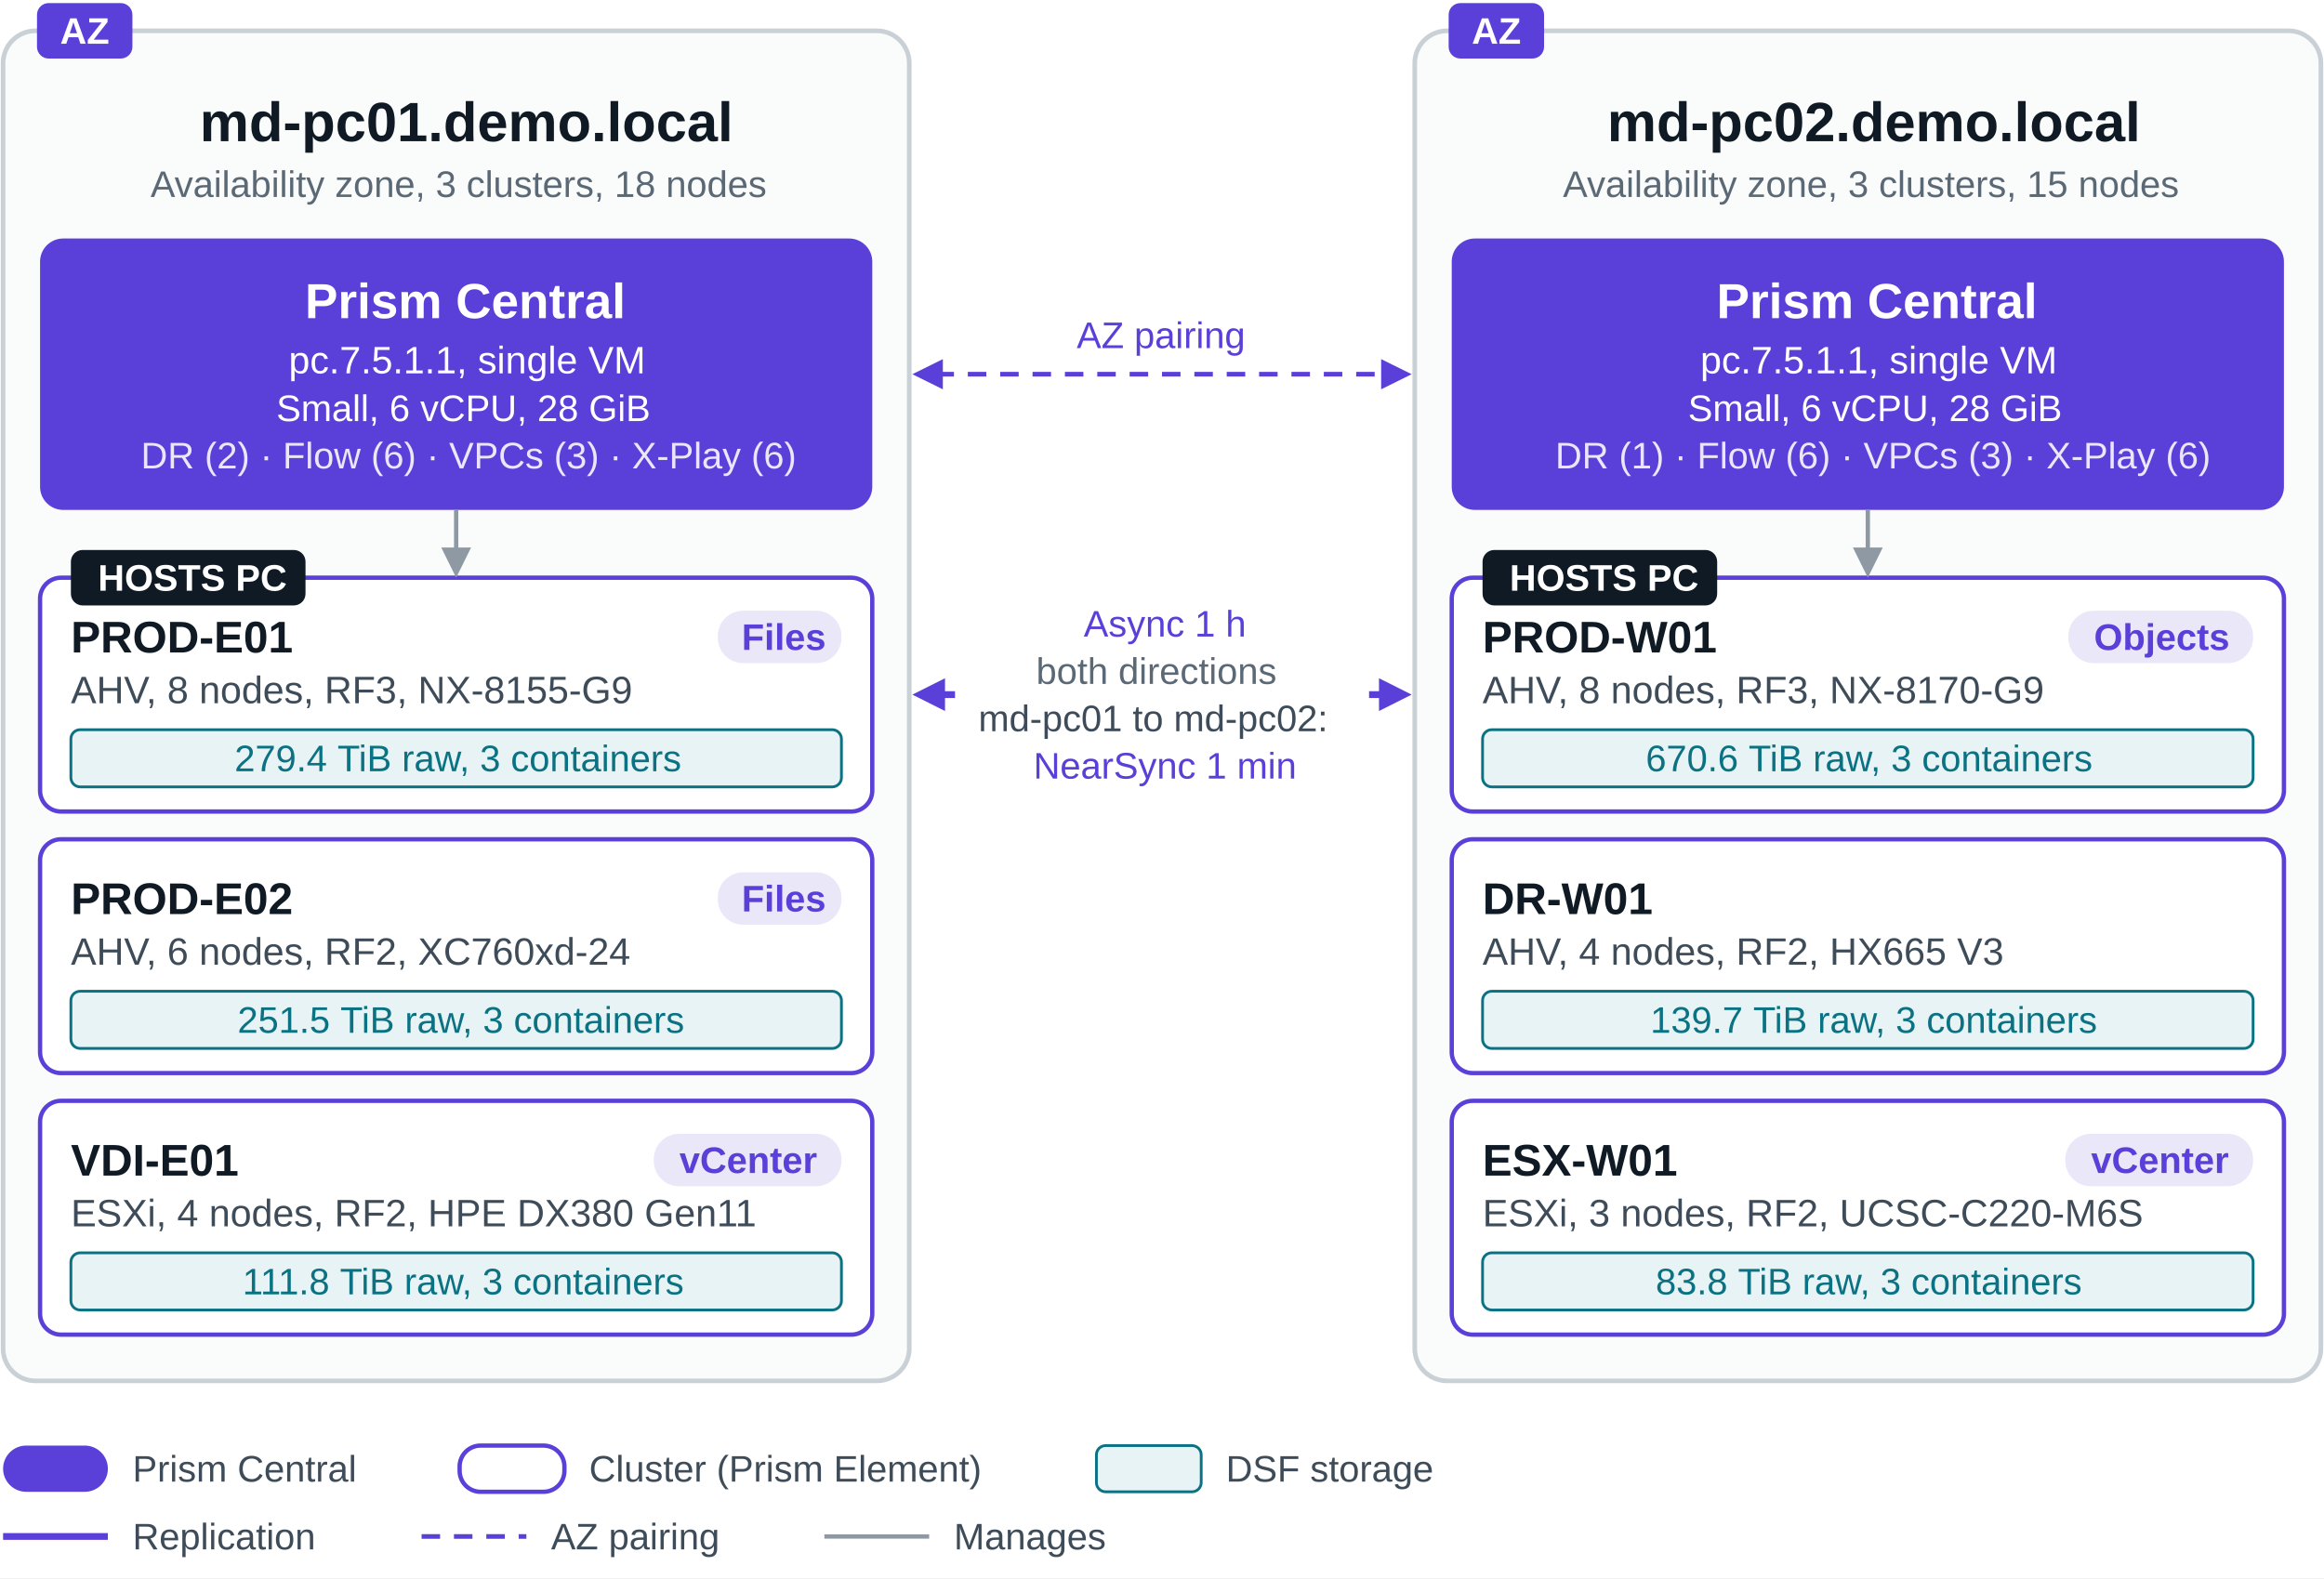
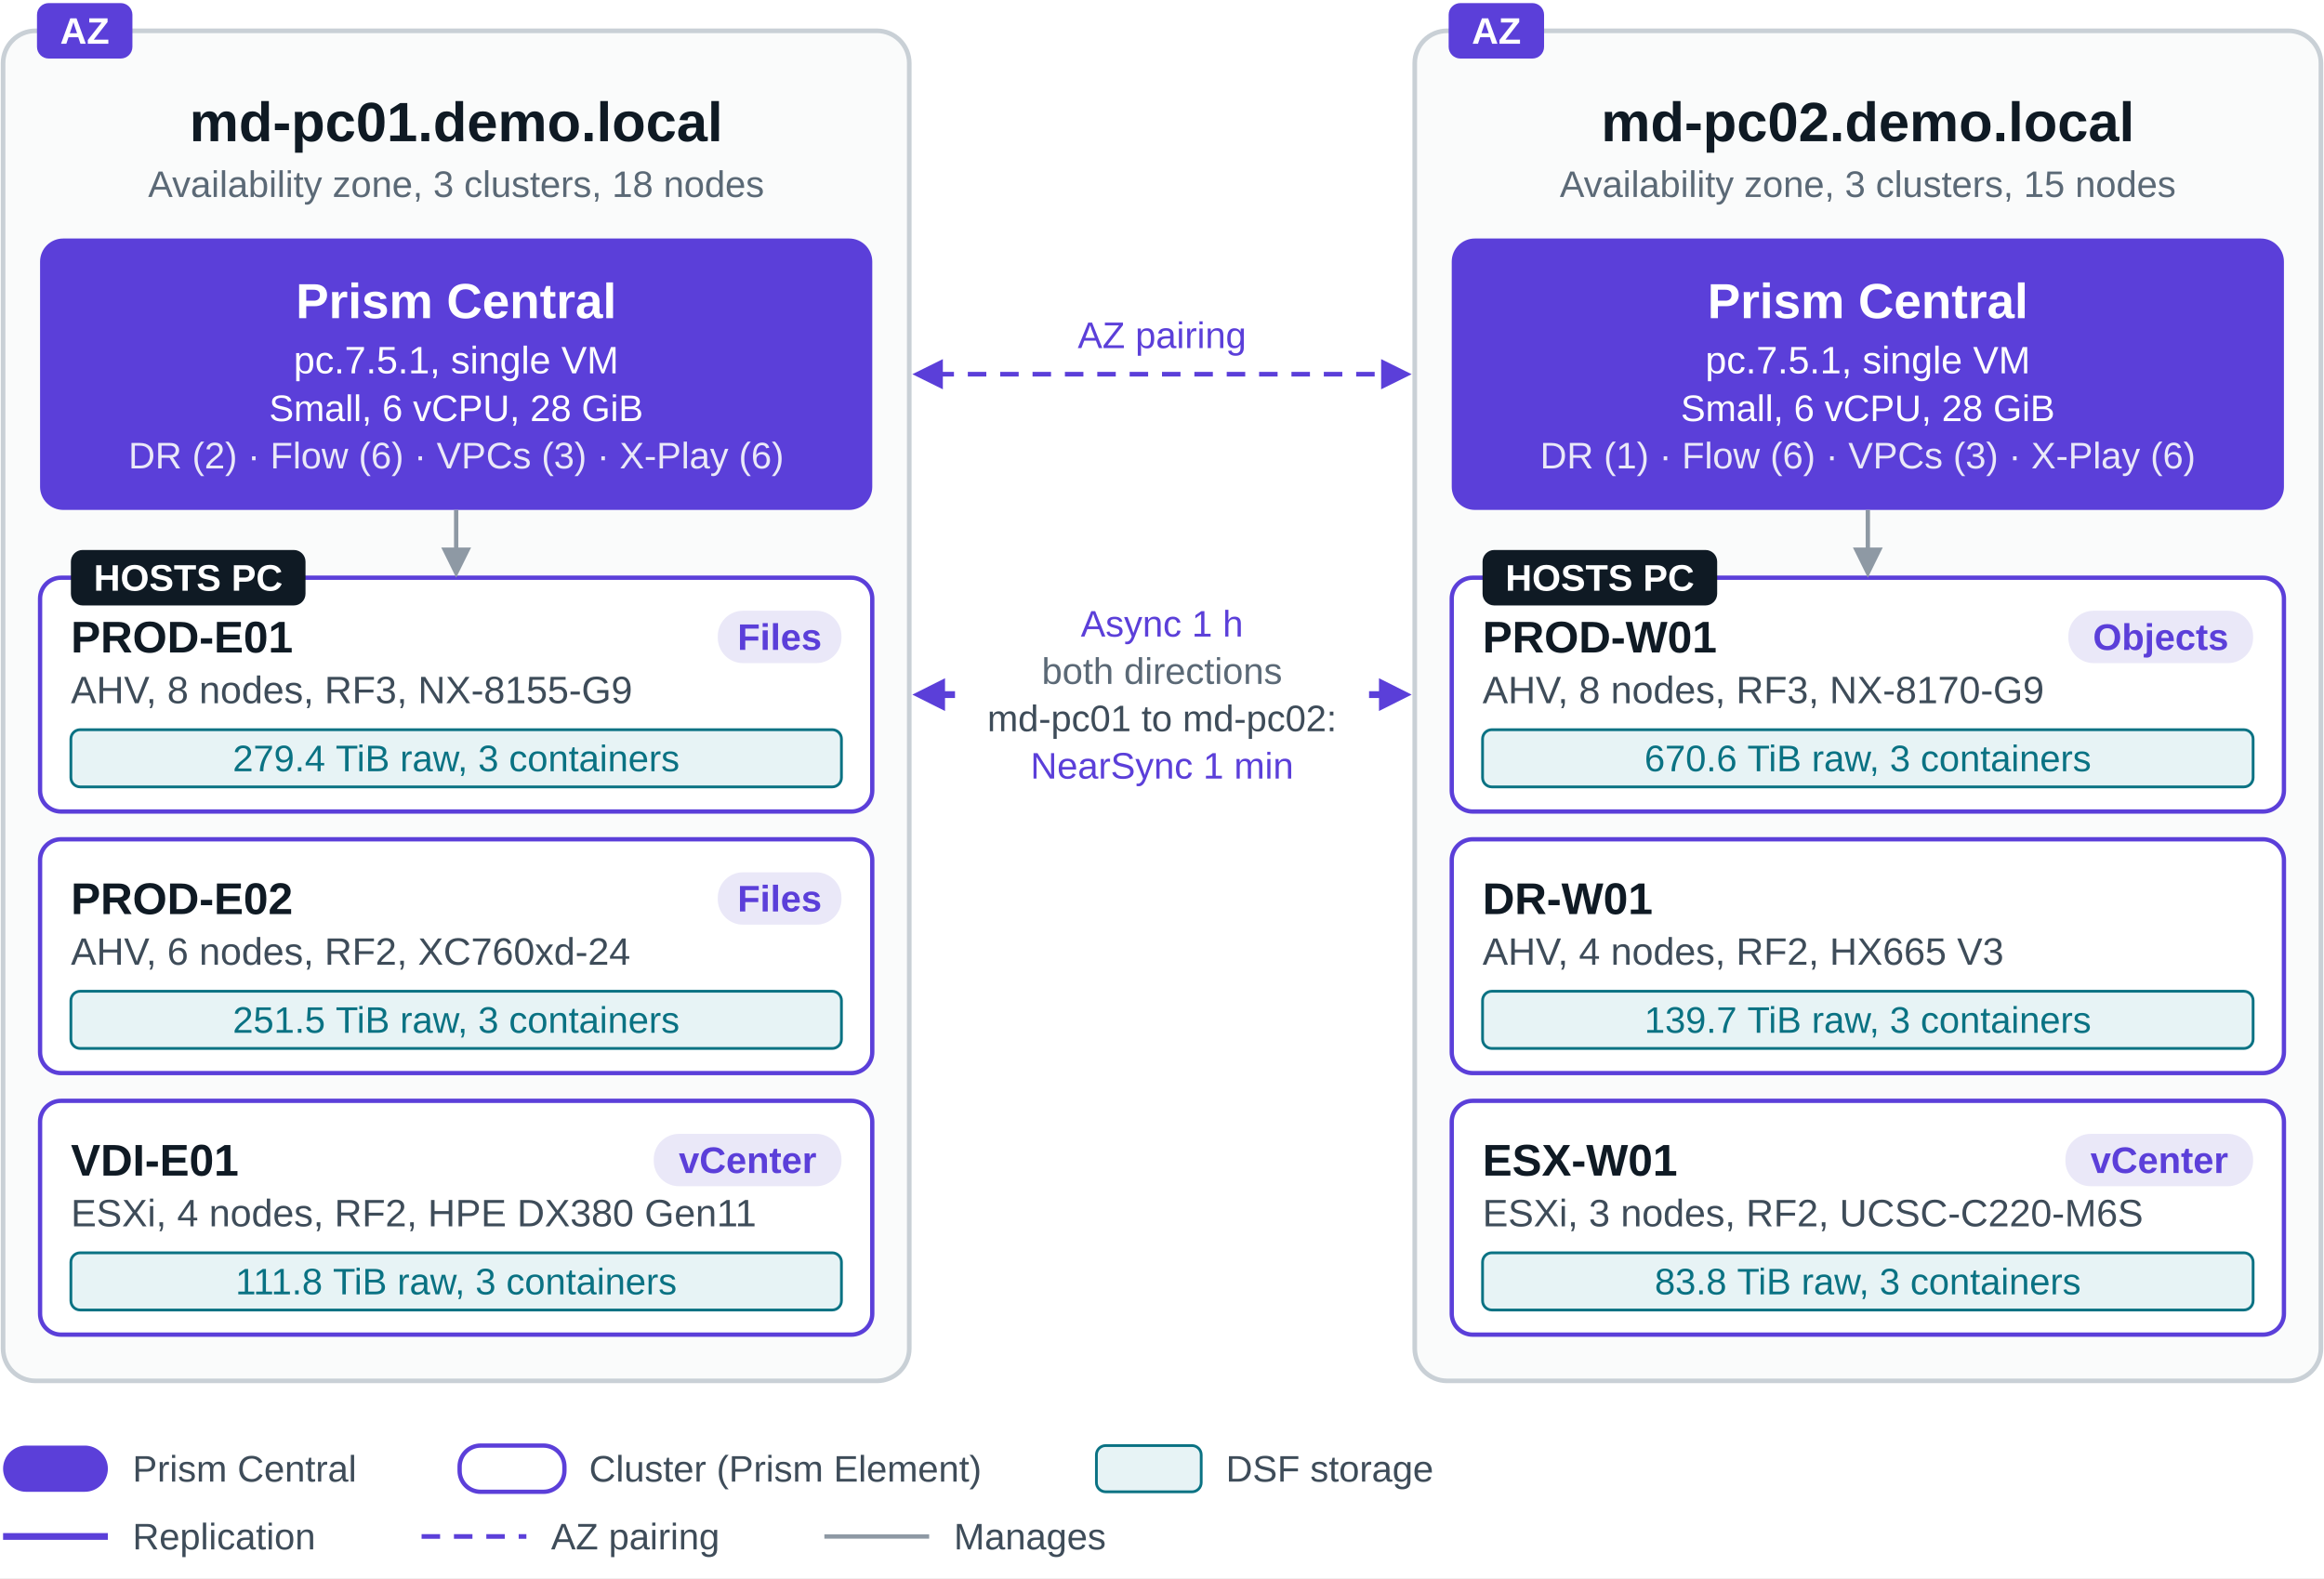
<svg xmlns="http://www.w3.org/2000/svg" version="1.1" width="377pt" height="256.06pt" viewBox="0 0 377 256.06" font-family="Figtree, Calibri, 'Segoe UI', Arial, sans-serif">
  <rect width="377" height="256.06" fill="#FFFFFF" />
  <g id="site:md-pc01.demo.local" data-kind="container" data-name="md-pc01.demo.local" data-prism-central="md-pc01.demo.local">
    <rect x="0.5" y="5" width="147" height="219.06" fill="#FAFBFB" rx="5.25" stroke="#C9D0D6" stroke-width="0.75" />
-     <text x="32.4" y="22.91" font-size="9" font-weight="600" fill="#0F1A24">md-pc01.demo.local</text>
-     <text x="24.42" y="31.96" font-size="6" fill="#5B6976">Availability zone, 3 clusters, 18 nodes</text>
+     <text x="74" y="22.91" text-anchor="middle" font-size="9" font-weight="600" fill="#0F1A24">md-pc01.demo.local</text>
+     <text x="74" y="31.96" text-anchor="middle" font-size="6" fill="#5B6976">Availability zone, 3 clusters, 18 nodes</text>
  </g>
  <g id="site:md-pc02.demo.local" data-kind="container" data-name="md-pc02.demo.local" data-prism-central="md-pc02.demo.local">
    <rect x="229.5" y="5" width="147" height="219.06" fill="#FAFBFB" rx="5.25" stroke="#C9D0D6" stroke-width="0.75" />
-     <text x="260.72" y="22.91" font-size="9" font-weight="600" fill="#0F1A24">md-pc02.demo.local</text>
-     <text x="253.54" y="31.96" font-size="6" fill="#5B6976">Availability zone, 3 clusters, 15 nodes</text>
+     <text x="303" y="22.91" text-anchor="middle" font-size="9" font-weight="600" fill="#0F1A24">md-pc02.demo.local</text>
+     <text x="303" y="31.96" text-anchor="middle" font-size="6" fill="#5B6976">Availability zone, 3 clusters, 15 nodes</text>
  </g>
  <g id="site:md-pc01.demo.local:pc" data-kind="box" data-prism-central="md-pc01.demo.local">
    <rect x="6.5" y="38.7" width="135" height="44.04" fill="#5B3FD9" rx="3.75" />
-     <text x="49.47" y="51.62" font-size="8" font-weight="600" fill="#FFFFFF">Prism Central</text>
-     <text x="46.82" y="60.58" font-size="6.2" fill="#FFFFFF">pc.7.5.1.1, single VM</text>
-     <text x="44.83" y="68.32" font-size="6" fill="#FFFFFF">Small, 6 vCPU, 28 GiB</text>
-     <text x="22.85" y="76" font-size="6" fill="#EAE8F8">DR (2) · Flow (6) · VPCs (3) · X-Play (6)</text>
+     <text x="74" y="51.62" text-anchor="middle" font-size="8" font-weight="600" fill="#FFFFFF">Prism Central</text>
+     <text x="74" y="60.58" text-anchor="middle" font-size="6.2" fill="#FFFFFF">pc.7.5.1, single VM</text>
+     <text x="74" y="68.32" text-anchor="middle" font-size="6" fill="#FFFFFF">Small, 6 vCPU, 28 GiB</text>
+     <text x="74" y="76" text-anchor="middle" font-size="6" fill="#EAE8F8">DR (2) · Flow (6) · VPCs (3) · X-Play (6)</text>
  </g>
  <g id="cluster:86088e1b-cdfc-5113-a735-aeb9ef1962c3" data-kind="box" data-cluster-uuid="86088e1b-cdfc-5113-a735-aeb9ef1962c3" data-name="PROD-E01" data-prism-central="md-pc01.demo.local">
    <rect x="6.5" y="93.74" width="135" height="37.94" fill="#FFFFFF" rx="3.4" stroke="#5B3FD9" stroke-width="0.7" />
    <text x="11.5" y="105.87" font-size="7.2" font-weight="600" fill="#0F1A24">PROD-E01</text>
    <text x="11.5" y="114.1" font-size="6.2" fill="#3E4C59">AHV, 8 nodes, RF3, NX-8155-G9</text>
  </g>
  <g id="cluster:b05a4233-4013-58ed-a8b7-794ab3a4f5f8" data-kind="box" data-cluster-uuid="b05a4233-4013-58ed-a8b7-794ab3a4f5f8" data-name="PROD-E02" data-prism-central="md-pc01.demo.local">
    <rect x="6.5" y="136.18" width="135" height="37.94" fill="#FFFFFF" rx="3.4" stroke="#5B3FD9" stroke-width="0.7" />
    <text x="11.5" y="148.31" font-size="7.2" font-weight="600" fill="#0F1A24">PROD-E02</text>
    <text x="11.5" y="156.54" font-size="6.2" fill="#3E4C59">AHV, 6 nodes, RF2, XC760xd-24</text>
  </g>
  <g id="cluster:9b4738ef-4d63-5e4f-92be-6214d8858c4e" data-kind="box" data-cluster-uuid="9b4738ef-4d63-5e4f-92be-6214d8858c4e" data-name="VDI-E01" data-prism-central="md-pc01.demo.local">
    <rect x="6.5" y="178.62" width="135" height="37.94" fill="#FFFFFF" rx="3.4" stroke="#5B3FD9" stroke-width="0.7" />
    <text x="11.5" y="190.75" font-size="7.2" font-weight="600" fill="#0F1A24">VDI-E01</text>
    <text x="11.5" y="198.98" font-size="6.2" fill="#3E4C59">ESXi, 4 nodes, RF2, HPE DX380 Gen11</text>
  </g>
  <g id="site:md-pc02.demo.local:pc" data-kind="box" data-prism-central="md-pc02.demo.local">
    <rect x="235.5" y="38.7" width="135" height="44.04" fill="#5B3FD9" rx="3.75" />
-     <text x="278.47" y="51.62" font-size="8" font-weight="600" fill="#FFFFFF">Prism Central</text>
-     <text x="275.82" y="60.58" font-size="6.2" fill="#FFFFFF">pc.7.5.1.1, single VM</text>
-     <text x="273.83" y="68.32" font-size="6" fill="#FFFFFF">Small, 6 vCPU, 28 GiB</text>
-     <text x="252.29" y="76" font-size="6" fill="#EAE8F8">DR (1) · Flow (6) · VPCs (3) · X-Play (6)</text>
+     <text x="303" y="51.62" text-anchor="middle" font-size="8" font-weight="600" fill="#FFFFFF">Prism Central</text>
+     <text x="303" y="60.58" text-anchor="middle" font-size="6.2" fill="#FFFFFF">pc.7.5.1, single VM</text>
+     <text x="303" y="68.32" text-anchor="middle" font-size="6" fill="#FFFFFF">Small, 6 vCPU, 28 GiB</text>
+     <text x="303" y="76" text-anchor="middle" font-size="6" fill="#EAE8F8">DR (1) · Flow (6) · VPCs (3) · X-Play (6)</text>
  </g>
  <g id="cluster:8db1379a-d206-57cc-87c6-3ff054625b9a" data-kind="box" data-cluster-uuid="8db1379a-d206-57cc-87c6-3ff054625b9a" data-name="PROD-W01" data-prism-central="md-pc02.demo.local">
    <rect x="235.5" y="93.74" width="135" height="37.94" fill="#FFFFFF" rx="3.4" stroke="#5B3FD9" stroke-width="0.7" />
    <text x="240.5" y="105.87" font-size="7.2" font-weight="600" fill="#0F1A24">PROD-W01</text>
    <text x="240.5" y="114.1" font-size="6.2" fill="#3E4C59">AHV, 8 nodes, RF3, NX-8170-G9</text>
  </g>
  <g id="cluster:6ce6d622-1b20-52a3-98e8-31ed2e9a383a" data-kind="box" data-cluster-uuid="6ce6d622-1b20-52a3-98e8-31ed2e9a383a" data-name="DR-W01" data-prism-central="md-pc02.demo.local">
    <rect x="235.5" y="136.18" width="135" height="37.94" fill="#FFFFFF" rx="3.4" stroke="#5B3FD9" stroke-width="0.7" />
    <text x="240.5" y="148.31" font-size="7.2" font-weight="600" fill="#0F1A24">DR-W01</text>
    <text x="240.5" y="156.54" font-size="6.2" fill="#3E4C59">AHV, 4 nodes, RF2, HX665 V3</text>
  </g>
  <g id="cluster:92c840d4-7d8a-5dce-b2c2-1e5e3e93e652" data-kind="box" data-cluster-uuid="92c840d4-7d8a-5dce-b2c2-1e5e3e93e652" data-name="ESX-W01" data-prism-central="md-pc02.demo.local">
    <rect x="235.5" y="178.62" width="135" height="37.94" fill="#FFFFFF" rx="3.4" stroke="#5B3FD9" stroke-width="0.7" />
    <text x="240.5" y="190.75" font-size="7.2" font-weight="600" fill="#0F1A24">ESX-W01</text>
    <text x="240.5" y="198.98" font-size="6.2" fill="#3E4C59">ESXi, 3 nodes, RF2, UCSC-C220-M6S</text>
  </g>
  <g id="legend:0" data-kind="swatch">
    <rect x="0.5" y="234.56" width="17" height="7.5" fill="#5B3FD9" rx="3.75" />
  </g>
  <g id="legend:0:label" data-kind="label">
    <text x="21.5" y="240.41" font-size="6" fill="#3E4C59">Prism Central</text>
  </g>
  <g id="legend:1" data-kind="swatch">
    <rect x="74.56" y="234.56" width="17" height="7.5" fill="#FFFFFF" rx="3.4" stroke="#5B3FD9" stroke-width="0.7" />
  </g>
  <g id="legend:1:label" data-kind="label">
    <text x="95.56" y="240.41" font-size="6" fill="#3E4C59">Cluster (Prism Element)</text>
  </g>
  <g id="legend:2" data-kind="swatch">
    <rect x="177.86" y="234.56" width="17" height="7.5" fill="#E7F3F5" rx="1.5" stroke="#0A7283" stroke-width="0.45" />
  </g>
  <g id="legend:2:label" data-kind="label">
    <text x="198.86" y="240.41" font-size="6" fill="#3E4C59">DSF storage</text>
  </g>
  <g id="legend:3:label" data-kind="label">
    <text x="21.5" y="251.41" font-size="6" fill="#3E4C59">Replication</text>
  </g>
  <g id="legend:4:label" data-kind="label">
    <text x="89.39" y="251.41" font-size="6" fill="#3E4C59">AZ pairing</text>
  </g>
  <g id="legend:5:label" data-kind="label">
    <text x="154.73" y="251.41" font-size="6" fill="#3E4C59">Manages</text>
  </g>
  <g id="site:md-pc01.demo.local:pc-&gt;cluster:86088e1b-cdfc-5113-a735-aeb9ef1962c3" data-kind="edge" data-link="manages">
    <polyline points="74,82.74 74,90.04" fill="none" stroke="#8E99A4" stroke-width="0.7" stroke-linejoin="round" />
    <polygon points="74,93.74 71.58,88.84 76.42,88.84" fill="#8E99A4" />
  </g>
  <g id="site:md-pc02.demo.local:pc-&gt;cluster:8db1379a-d206-57cc-87c6-3ff054625b9a" data-kind="edge" data-link="manages">
    <polyline points="303,82.74 303,90.04" fill="none" stroke="#8E99A4" stroke-width="0.7" stroke-linejoin="round" />
    <polygon points="303,93.74 300.58,88.84 305.42,88.84" fill="#8E99A4" />
  </g>
  <g id="link:pairing:site:md-pc01.demo.local-&gt;site:md-pc02.demo.local" data-kind="edge" data-link="pairing">
    <polyline points="151.75,60.72 225.25,60.72" fill="none" stroke="#5B3FD9" stroke-width="0.75" stroke-linejoin="round" stroke-dasharray="3 2.25" />
    <polygon points="229,60.72 224.05,63.17 224.05,58.27" fill="#5B3FD9" />
    <polygon points="148,60.72 152.95,58.27 152.95,63.17" fill="#5B3FD9" />
  </g>
  <g id="link:replication:site:md-pc01.demo.local-&gt;site:md-pc02.demo.local" data-kind="edge" data-link="replication">
    <polyline points="152.1,112.71 224.9,112.71" fill="none" stroke="#5B3FD9" stroke-width="1.1" stroke-linejoin="round" />
    <polygon points="229,112.71 223.7,115.37 223.7,110.05" fill="#5B3FD9" />
    <polygon points="148,112.71 153.3,110.05 153.3,115.37" fill="#5B3FD9" />
  </g>
  <g id="legend:3" data-kind="edge" data-link="">
    <polyline points="0.5,249.31 17.5,249.31" fill="none" stroke="#5B3FD9" stroke-width="1.1" stroke-linejoin="round" />
  </g>
  <g id="legend:4" data-kind="edge" data-link="">
    <polyline points="68.39,249.31 85.39,249.31" fill="none" stroke="#5B3FD9" stroke-width="0.75" stroke-linejoin="round" stroke-dasharray="3 2.25" />
  </g>
  <g id="legend:5" data-kind="edge" data-link="">
    <polyline points="133.73,249.31 150.73,249.31" fill="none" stroke="#8E99A4" stroke-width="0.7" stroke-linejoin="round" />
  </g>
  <g>
-     <text x="174.66" y="56.48" font-size="6" fill="#5B3FD9">AZ pairing</text>
+     <text x="188.5" y="56.48" text-anchor="middle" font-size="6" fill="#5B3FD9">AZ pairing</text>
  </g>
  <g>
    <rect x="154.92" y="96.35" width="67.17" height="32.72" rx="1.5" fill="#FFFFFF" />
-     <text x="175.8" y="103.29" font-size="6" fill="#5B3FD9">Async 1 h</text>
-     <text x="168.08" y="110.97" font-size="6" fill="#5B6976">both directions</text>
-     <text x="158.71" y="118.65" font-size="6" fill="#3E4C59">md-pc01 to md-pc02:</text>
-     <text x="167.64" y="126.33" font-size="6" fill="#5B3FD9">NearSync 1 min</text>
+     <text x="188.5" y="103.29" text-anchor="middle" font-size="6" fill="#5B3FD9">Async 1 h</text>
+     <text x="188.5" y="110.97" text-anchor="middle" font-size="6" fill="#5B6976">both directions</text>
+     <text x="188.5" y="118.65" text-anchor="middle" font-size="6" fill="#3E4C59">md-pc01 to md-pc02:</text>
+     <text x="188.5" y="126.33" text-anchor="middle" font-size="6" fill="#5B3FD9">NearSync 1 min</text>
  </g>
  <g id="site:md-pc01.demo.local:tag" data-kind="tag">
    <rect x="6" y="0.5" width="15.48" height="9" fill="#5B3FD9" rx="1.9" />
-     <text x="9.74" y="7.1" font-size="6" font-weight="600" fill="#FFFFFF">AZ</text>
+     <text x="13.74" y="7.1" text-anchor="middle" font-size="6" font-weight="600" fill="#FFFFFF">AZ</text>
  </g>
  <g id="cluster:86088e1b-cdfc-5113-a735-aeb9ef1962c3:tag" data-kind="tag">
    <rect x="11.5" y="89.24" width="38.06" height="9" fill="#0F1A24" rx="1.9" />
-     <text x="15.88" y="95.84" font-size="6" font-weight="600" fill="#FFFFFF">HOSTS PC</text>
+     <text x="30.53" y="95.84" text-anchor="middle" font-size="6" font-weight="600" fill="#FFFFFF">HOSTS PC</text>
  </g>
  <g id="cluster:86088e1b-cdfc-5113-a735-aeb9ef1962c3:svc:Files" data-kind="pill">
    <rect x="116.44" y="99.1" width="20.06" height="8.5" fill="#EAE8F8" rx="4.1" />
-     <text x="120.31" y="105.45" font-size="6" font-weight="600" fill="#5B3FD9">Files</text>
+     <text x="126.47" y="105.45" text-anchor="middle" font-size="6" font-weight="600" fill="#5B3FD9">Files</text>
  </g>
  <g id="cluster:86088e1b-cdfc-5113-a735-aeb9ef1962c3:storage" data-kind="strip">
    <rect x="11.5" y="118.4" width="125" height="9.28" fill="#E7F3F5" rx="1.5" stroke="#0A7283" stroke-width="0.45" />
-     <text x="38.05" y="125.14" font-size="6" fill="#0A7283">279.4 TiB raw, 3 containers</text>
+     <text x="74" y="125.14" text-anchor="middle" font-size="6" fill="#0A7283">279.4 TiB raw, 3 containers</text>
  </g>
  <g id="cluster:b05a4233-4013-58ed-a8b7-794ab3a4f5f8:svc:Files" data-kind="pill">
    <rect x="116.44" y="141.54" width="20.06" height="8.5" fill="#EAE8F8" rx="4.1" />
-     <text x="120.31" y="147.89" font-size="6" font-weight="600" fill="#5B3FD9">Files</text>
+     <text x="126.47" y="147.89" text-anchor="middle" font-size="6" font-weight="600" fill="#5B3FD9">Files</text>
  </g>
  <g id="cluster:b05a4233-4013-58ed-a8b7-794ab3a4f5f8:storage" data-kind="strip">
    <rect x="11.5" y="160.84" width="125" height="9.28" fill="#E7F3F5" rx="1.5" stroke="#0A7283" stroke-width="0.45" />
-     <text x="38.53" y="167.58" font-size="6" fill="#0A7283">251.5 TiB raw, 3 containers</text>
+     <text x="74" y="167.58" text-anchor="middle" font-size="6" fill="#0A7283">251.5 TiB raw, 3 containers</text>
  </g>
  <g id="cluster:9b4738ef-4d63-5e4f-92be-6214d8858c4e:svc:vCenter" data-kind="pill">
    <rect x="106.05" y="183.98" width="30.45" height="8.5" fill="#EAE8F8" rx="4.1" />
-     <text x="110.21" y="190.33" font-size="6" font-weight="600" fill="#5B3FD9">vCenter</text>
+     <text x="121.28" y="190.33" text-anchor="middle" font-size="6" font-weight="600" fill="#5B3FD9">vCenter</text>
  </g>
  <g id="cluster:9b4738ef-4d63-5e4f-92be-6214d8858c4e:storage" data-kind="strip">
    <rect x="11.5" y="203.28" width="125" height="9.28" fill="#E7F3F5" rx="1.5" stroke="#0A7283" stroke-width="0.45" />
-     <text x="39.34" y="210.02" font-size="6" fill="#0A7283">111.8 TiB raw, 3 containers</text>
+     <text x="74" y="210.02" text-anchor="middle" font-size="6" fill="#0A7283">111.8 TiB raw, 3 containers</text>
  </g>
  <g id="site:md-pc02.demo.local:tag" data-kind="tag">
    <rect x="235" y="0.5" width="15.48" height="9" fill="#5B3FD9" rx="1.9" />
-     <text x="238.74" y="7.1" font-size="6" font-weight="600" fill="#FFFFFF">AZ</text>
+     <text x="242.74" y="7.1" text-anchor="middle" font-size="6" font-weight="600" fill="#FFFFFF">AZ</text>
  </g>
  <g id="cluster:8db1379a-d206-57cc-87c6-3ff054625b9a:tag" data-kind="tag">
    <rect x="240.5" y="89.24" width="38.06" height="9" fill="#0F1A24" rx="1.9" />
-     <text x="244.88" y="95.84" font-size="6" font-weight="600" fill="#FFFFFF">HOSTS PC</text>
+     <text x="259.53" y="95.84" text-anchor="middle" font-size="6" font-weight="600" fill="#FFFFFF">HOSTS PC</text>
  </g>
  <g id="cluster:8db1379a-d206-57cc-87c6-3ff054625b9a:svc:Objects" data-kind="pill">
    <rect x="335.53" y="99.1" width="29.97" height="8.5" fill="#EAE8F8" rx="4.1" />
-     <text x="339.68" y="105.45" font-size="6" font-weight="600" fill="#5B3FD9">Objects</text>
+     <text x="350.52" y="105.45" text-anchor="middle" font-size="6" font-weight="600" fill="#5B3FD9">Objects</text>
  </g>
  <g id="cluster:8db1379a-d206-57cc-87c6-3ff054625b9a:storage" data-kind="strip">
    <rect x="240.5" y="118.4" width="125" height="9.28" fill="#E7F3F5" rx="1.5" stroke="#0A7283" stroke-width="0.45" />
-     <text x="266.97" y="125.14" font-size="6" fill="#0A7283">670.6 TiB raw, 3 containers</text>
+     <text x="303" y="125.14" text-anchor="middle" font-size="6" fill="#0A7283">670.6 TiB raw, 3 containers</text>
  </g>
  <g id="cluster:6ce6d622-1b20-52a3-98e8-31ed2e9a383a:storage" data-kind="strip">
    <rect x="240.5" y="160.84" width="125" height="9.28" fill="#E7F3F5" rx="1.5" stroke="#0A7283" stroke-width="0.45" />
-     <text x="267.72" y="167.58" font-size="6" fill="#0A7283">139.7 TiB raw, 3 containers</text>
+     <text x="303" y="167.58" text-anchor="middle" font-size="6" fill="#0A7283">139.7 TiB raw, 3 containers</text>
  </g>
  <g id="cluster:92c840d4-7d8a-5dce-b2c2-1e5e3e93e652:svc:vCenter" data-kind="pill">
    <rect x="335.05" y="183.98" width="30.45" height="8.5" fill="#EAE8F8" rx="4.1" />
-     <text x="339.21" y="190.33" font-size="6" font-weight="600" fill="#5B3FD9">vCenter</text>
+     <text x="350.28" y="190.33" text-anchor="middle" font-size="6" font-weight="600" fill="#5B3FD9">vCenter</text>
  </g>
  <g id="cluster:92c840d4-7d8a-5dce-b2c2-1e5e3e93e652:storage" data-kind="strip">
    <rect x="240.5" y="203.28" width="125" height="9.28" fill="#E7F3F5" rx="1.5" stroke="#0A7283" stroke-width="0.45" />
-     <text x="268.58" y="210.02" font-size="6" fill="#0A7283">83.8 TiB raw, 3 containers</text>
+     <text x="303" y="210.02" text-anchor="middle" font-size="6" fill="#0A7283">83.8 TiB raw, 3 containers</text>
  </g>
</svg>
